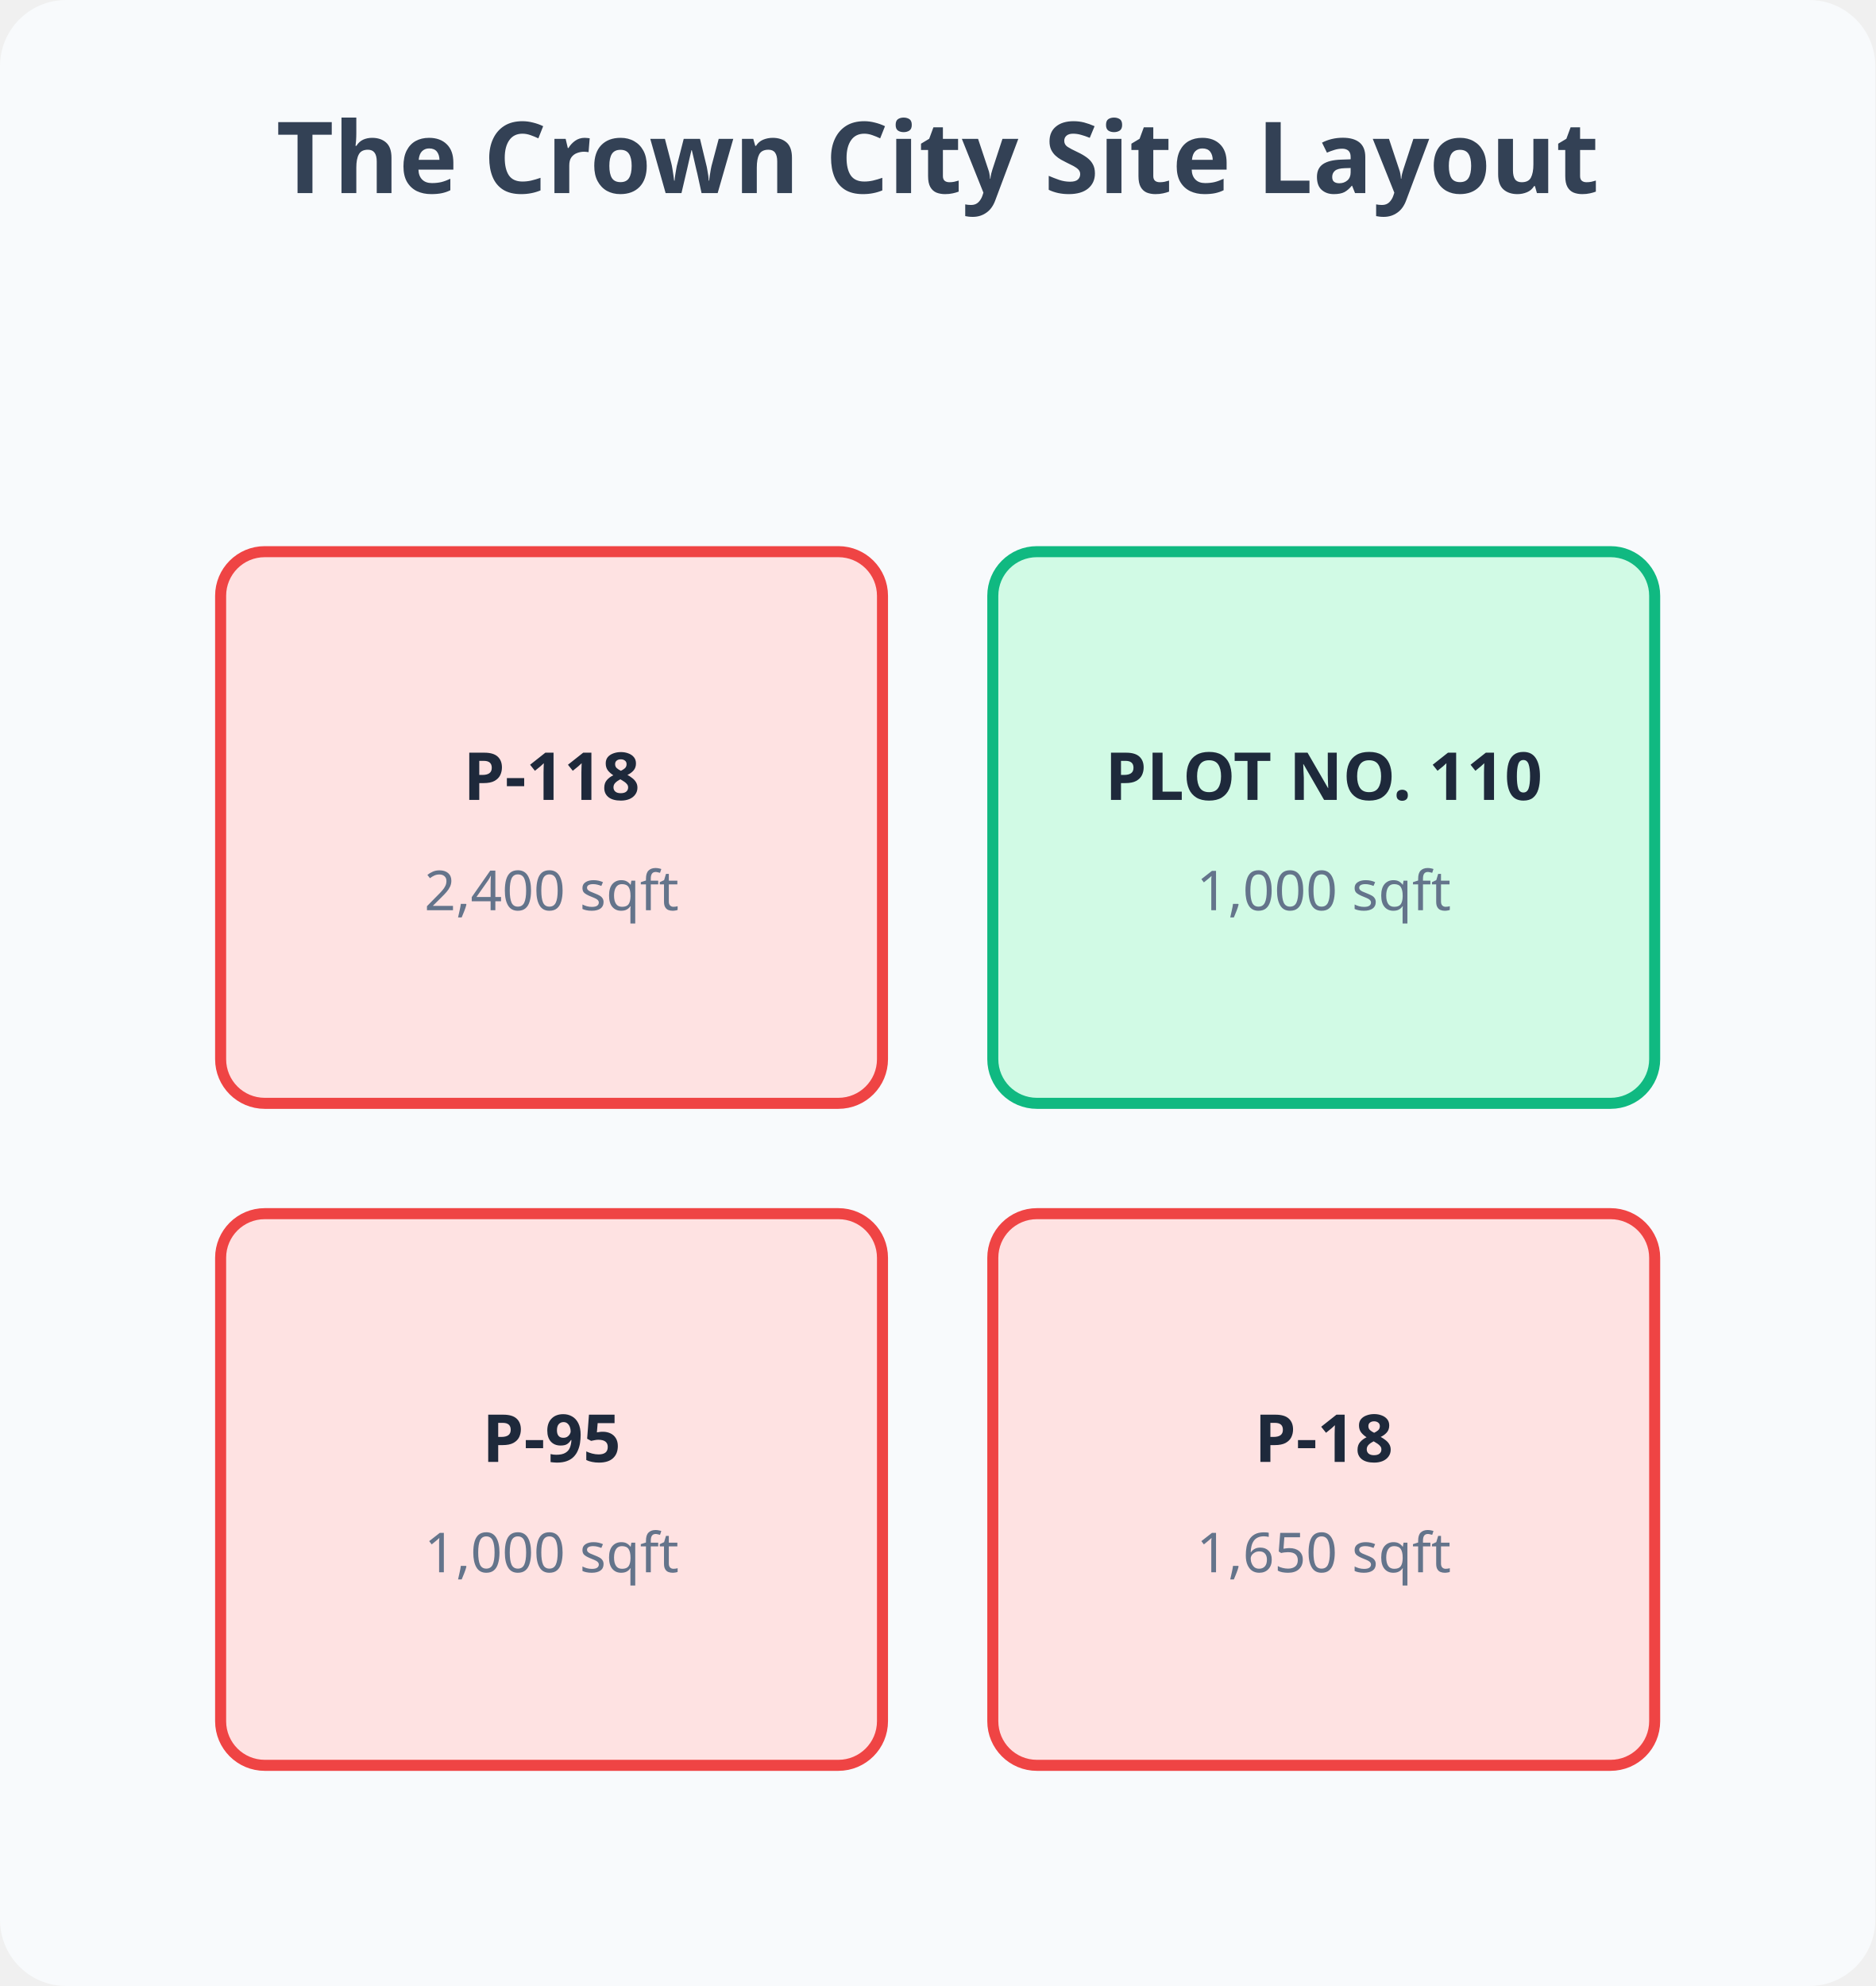
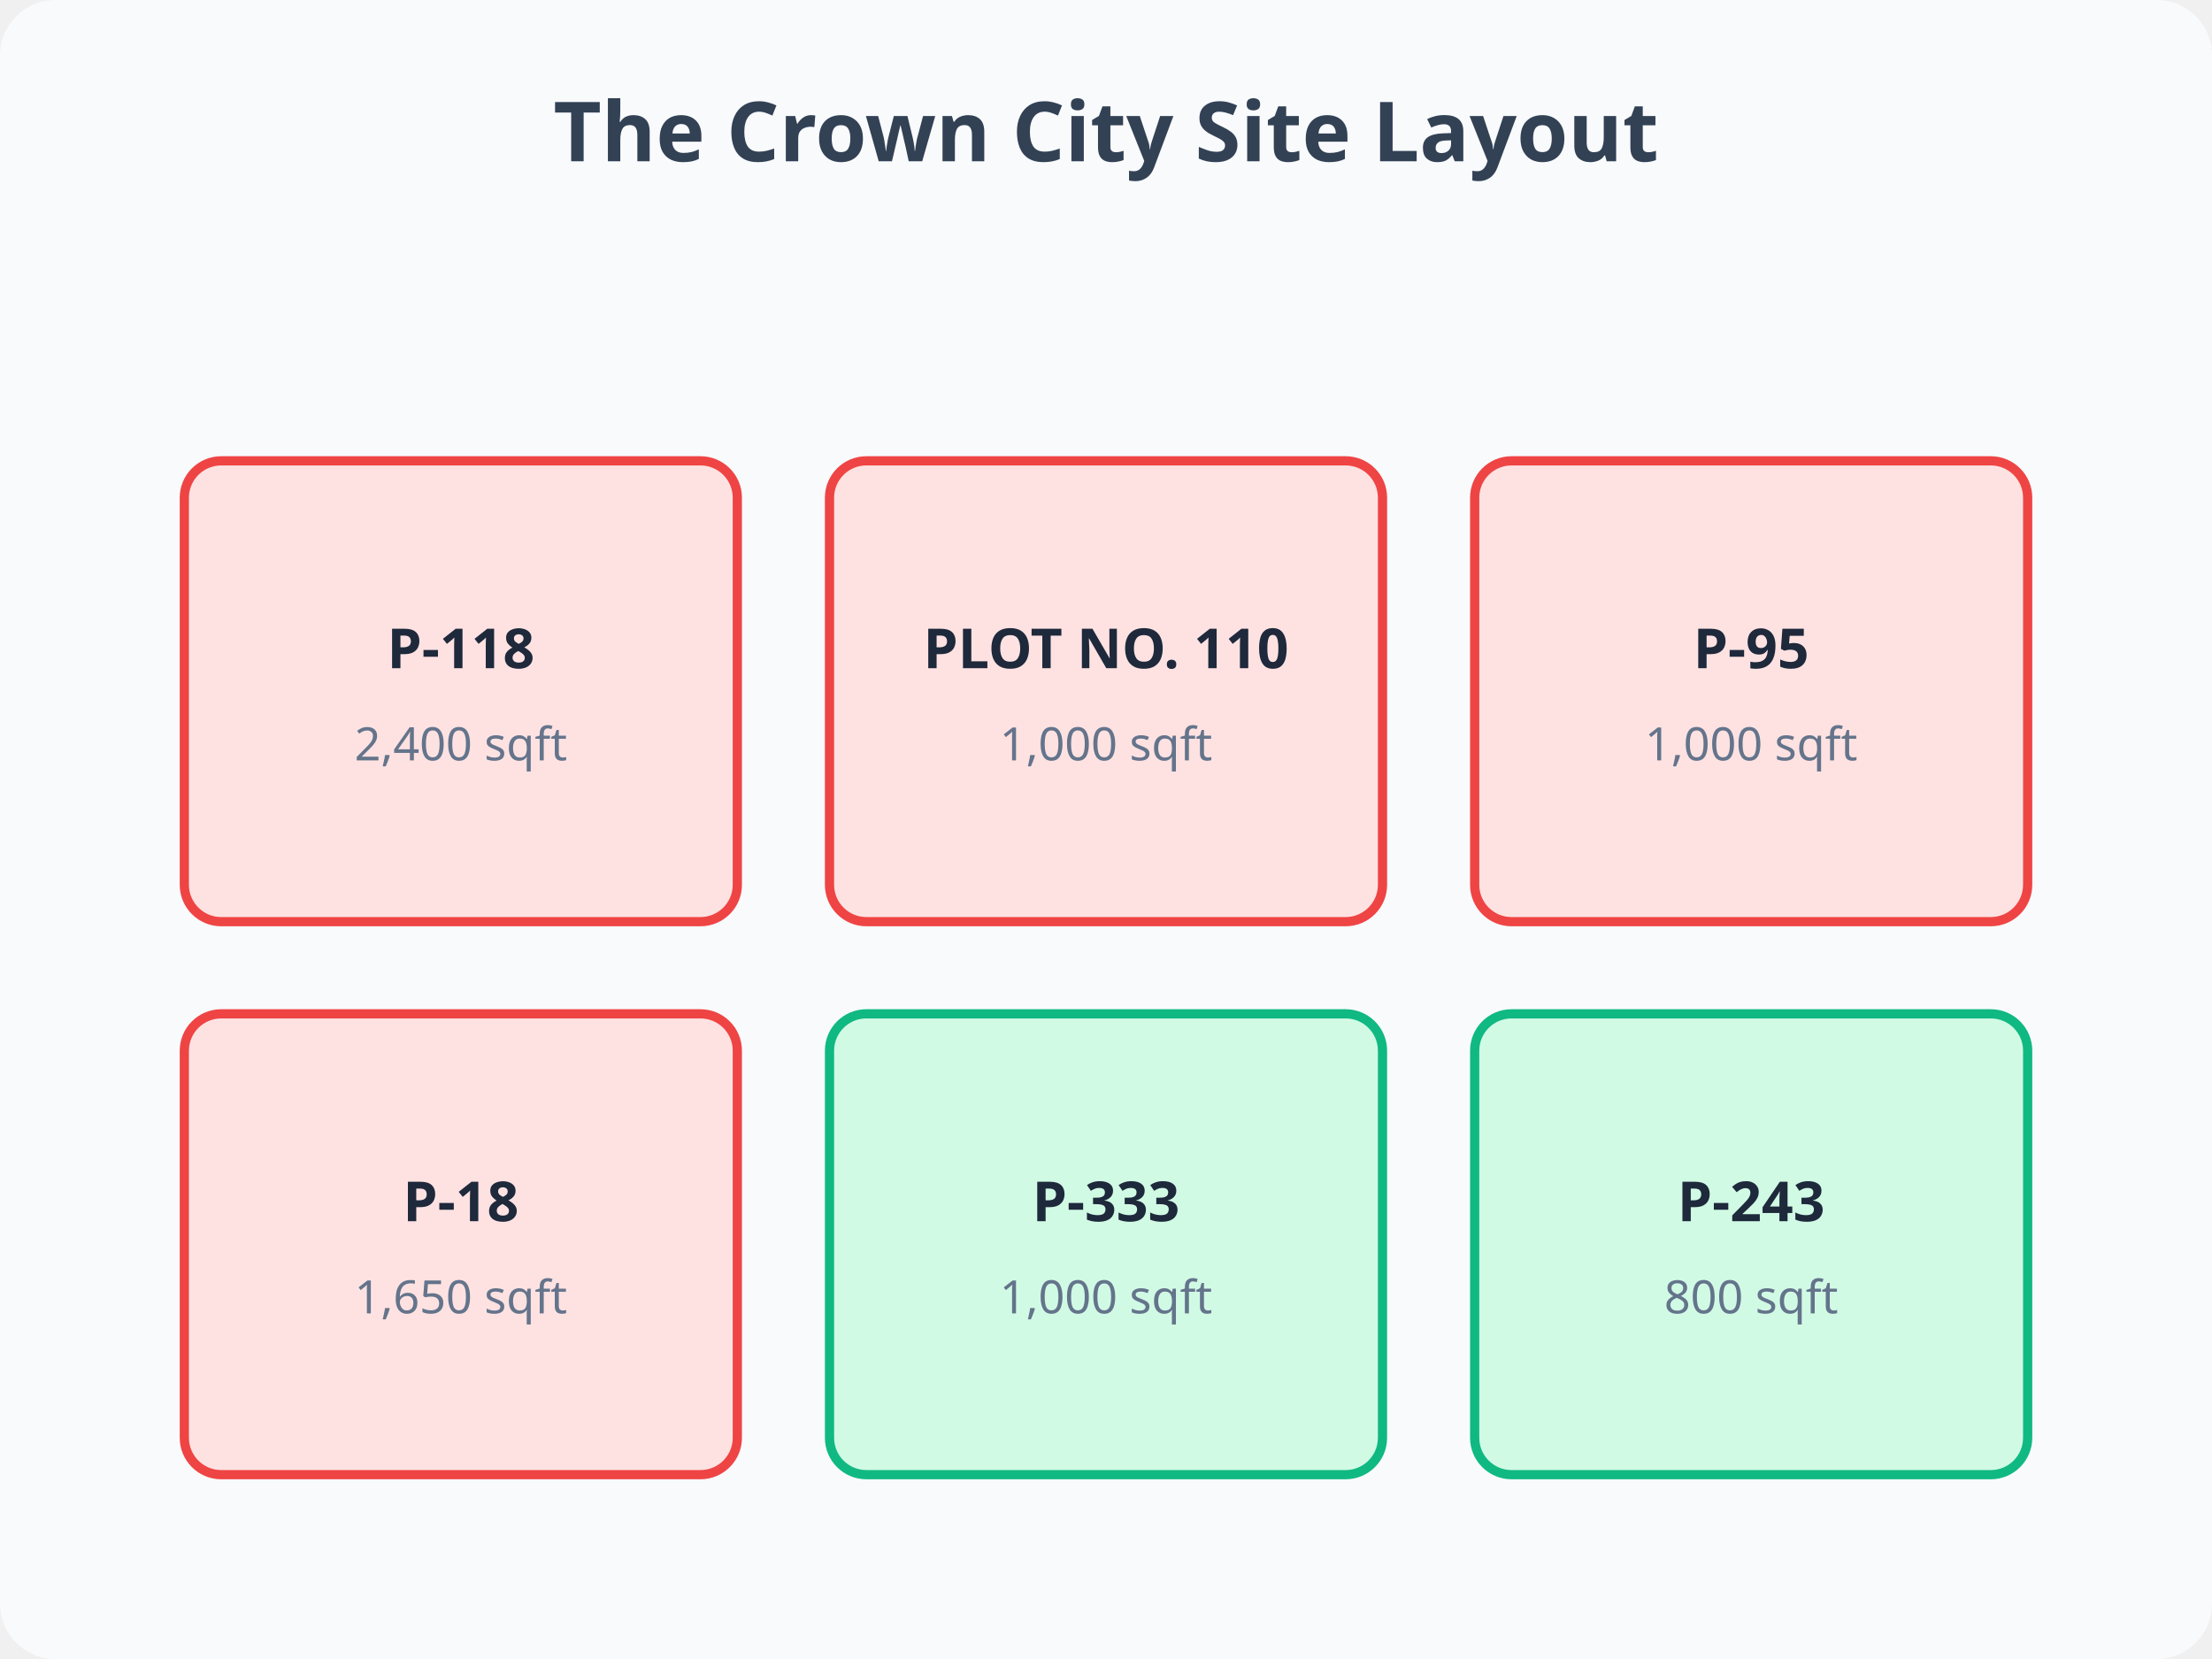
- <svg xmlns="http://www.w3.org/2000/svg" width="340" height="360" viewBox="0 0 340 360">
+ <svg xmlns="http://www.w3.org/2000/svg" width="480" height="360" viewBox="0 0 480 360">
  <defs>
    <style>
      .plot { cursor: pointer; stroke: #fff; stroke-width: 2; transition: filter 0.2s; }
      .plot:hover { filter: brightness(0.9); }
      .plot-text { font-family: sans-serif; font-weight: bold; pointer-events: none; text-anchor: middle; fill: #1e293b; }
      .plot-area { font-family: sans-serif; font-size: 10px; pointer-events: none; text-anchor: middle; fill: #64748b; }
      .available { fill: #d1fae5; stroke: #10b981; }
      .booked { fill: #fef3c7; stroke: #f59e0b; }
      .sold { fill: #fee2e2; stroke: #ef4444; }
    </style>
  </defs>
  <rect width="100%" height="100%" fill="#f8fafc" rx="12" />
-   <text x="170" y="35" text-anchor="middle" style="font-family: sans-serif; font-weight: bold; font-size: 18px; fill: #334155;">The Crown City Site Layout</text>
+   <text x="240" y="35" text-anchor="middle" style="font-family: sans-serif; font-weight: bold; font-size: 18px; fill: #334155;">The Crown City Site Layout</text>
  <g class="plot-group" id="plot-group-6a74185caee46225cefd6aca" data-plot-id="6a74185caee46225cefd6aca" data-plot-number="P-118">
    <rect id="plot-P-118" class="plot sold" x="40" y="100" width="120" height="100" rx="8" />
    <text x="100" y="145" class="plot-text">P-118</text>
    <text x="100" y="165" class="plot-area">2,400 sqft</text>
  </g>
  <g class="plot-group" id="plot-group-6a745789aee46225cefd7bc4" data-plot-id="6a745789aee46225cefd7bc4" data-plot-number="PLOT NO. 110">
-     <rect id="plot-PLOT NO. 110" class="plot available" x="180" y="100" width="120" height="100" rx="8" />
+     <rect id="plot-PLOT NO. 110" class="plot sold" x="180" y="100" width="120" height="100" rx="8" />
    <text x="240" y="145" class="plot-text">PLOT NO. 110</text>
    <text x="240" y="165" class="plot-area">1,000 sqft</text>
  </g>
  <g class="plot-group" id="plot-group-6a7457b2aee46225cefd7bd5" data-plot-id="6a7457b2aee46225cefd7bd5" data-plot-number="P-95">
-     <rect id="plot-P-95" class="plot sold" x="40" y="220" width="120" height="100" rx="8" />
-     <text x="100" y="265" class="plot-text">P-95</text>
-     <text x="100" y="285" class="plot-area">1,000 sqft</text>
+     <rect id="plot-P-95" class="plot sold" x="320" y="100" width="120" height="100" rx="8" />
+     <text x="380" y="145" class="plot-text">P-95</text>
+     <text x="380" y="165" class="plot-area">1,000 sqft</text>
  </g>
  <g class="plot-group" id="plot-group-6a7457f0aee46225cefd7be6" data-plot-id="6a7457f0aee46225cefd7be6" data-plot-number="P-18">
-     <rect id="plot-P-18" class="plot sold" x="180" y="220" width="120" height="100" rx="8" />
-     <text x="240" y="265" class="plot-text">P-18</text>
-     <text x="240" y="285" class="plot-area">1,650 sqft</text>
+     <rect id="plot-P-18" class="plot sold" x="40" y="220" width="120" height="100" rx="8" />
+     <text x="100" y="265" class="plot-text">P-18</text>
+     <text x="100" y="285" class="plot-area">1,650 sqft</text>
+   </g>
+   <g class="plot-group" id="plot-group-6a778b965491b72fff1e0017" data-plot-id="6a778b965491b72fff1e0017" data-plot-number="P-333">
+     <rect id="plot-P-333" class="plot available" x="180" y="220" width="120" height="100" rx="8" />
+     <text x="240" y="265" class="plot-text">P-333</text>
+     <text x="240" y="285" class="plot-area">1,000 sqft</text>
+   </g>
+   <g class="plot-group" id="plot-group-6a778bc35491b72fff1e0031" data-plot-id="6a778bc35491b72fff1e0031" data-plot-number="P-243">
+     <rect id="plot-P-243" class="plot available" x="320" y="220" width="120" height="100" rx="8" />
+     <text x="380" y="265" class="plot-text">P-243</text>
+     <text x="380" y="285" class="plot-area">800 sqft</text>
  </g>
</svg>
